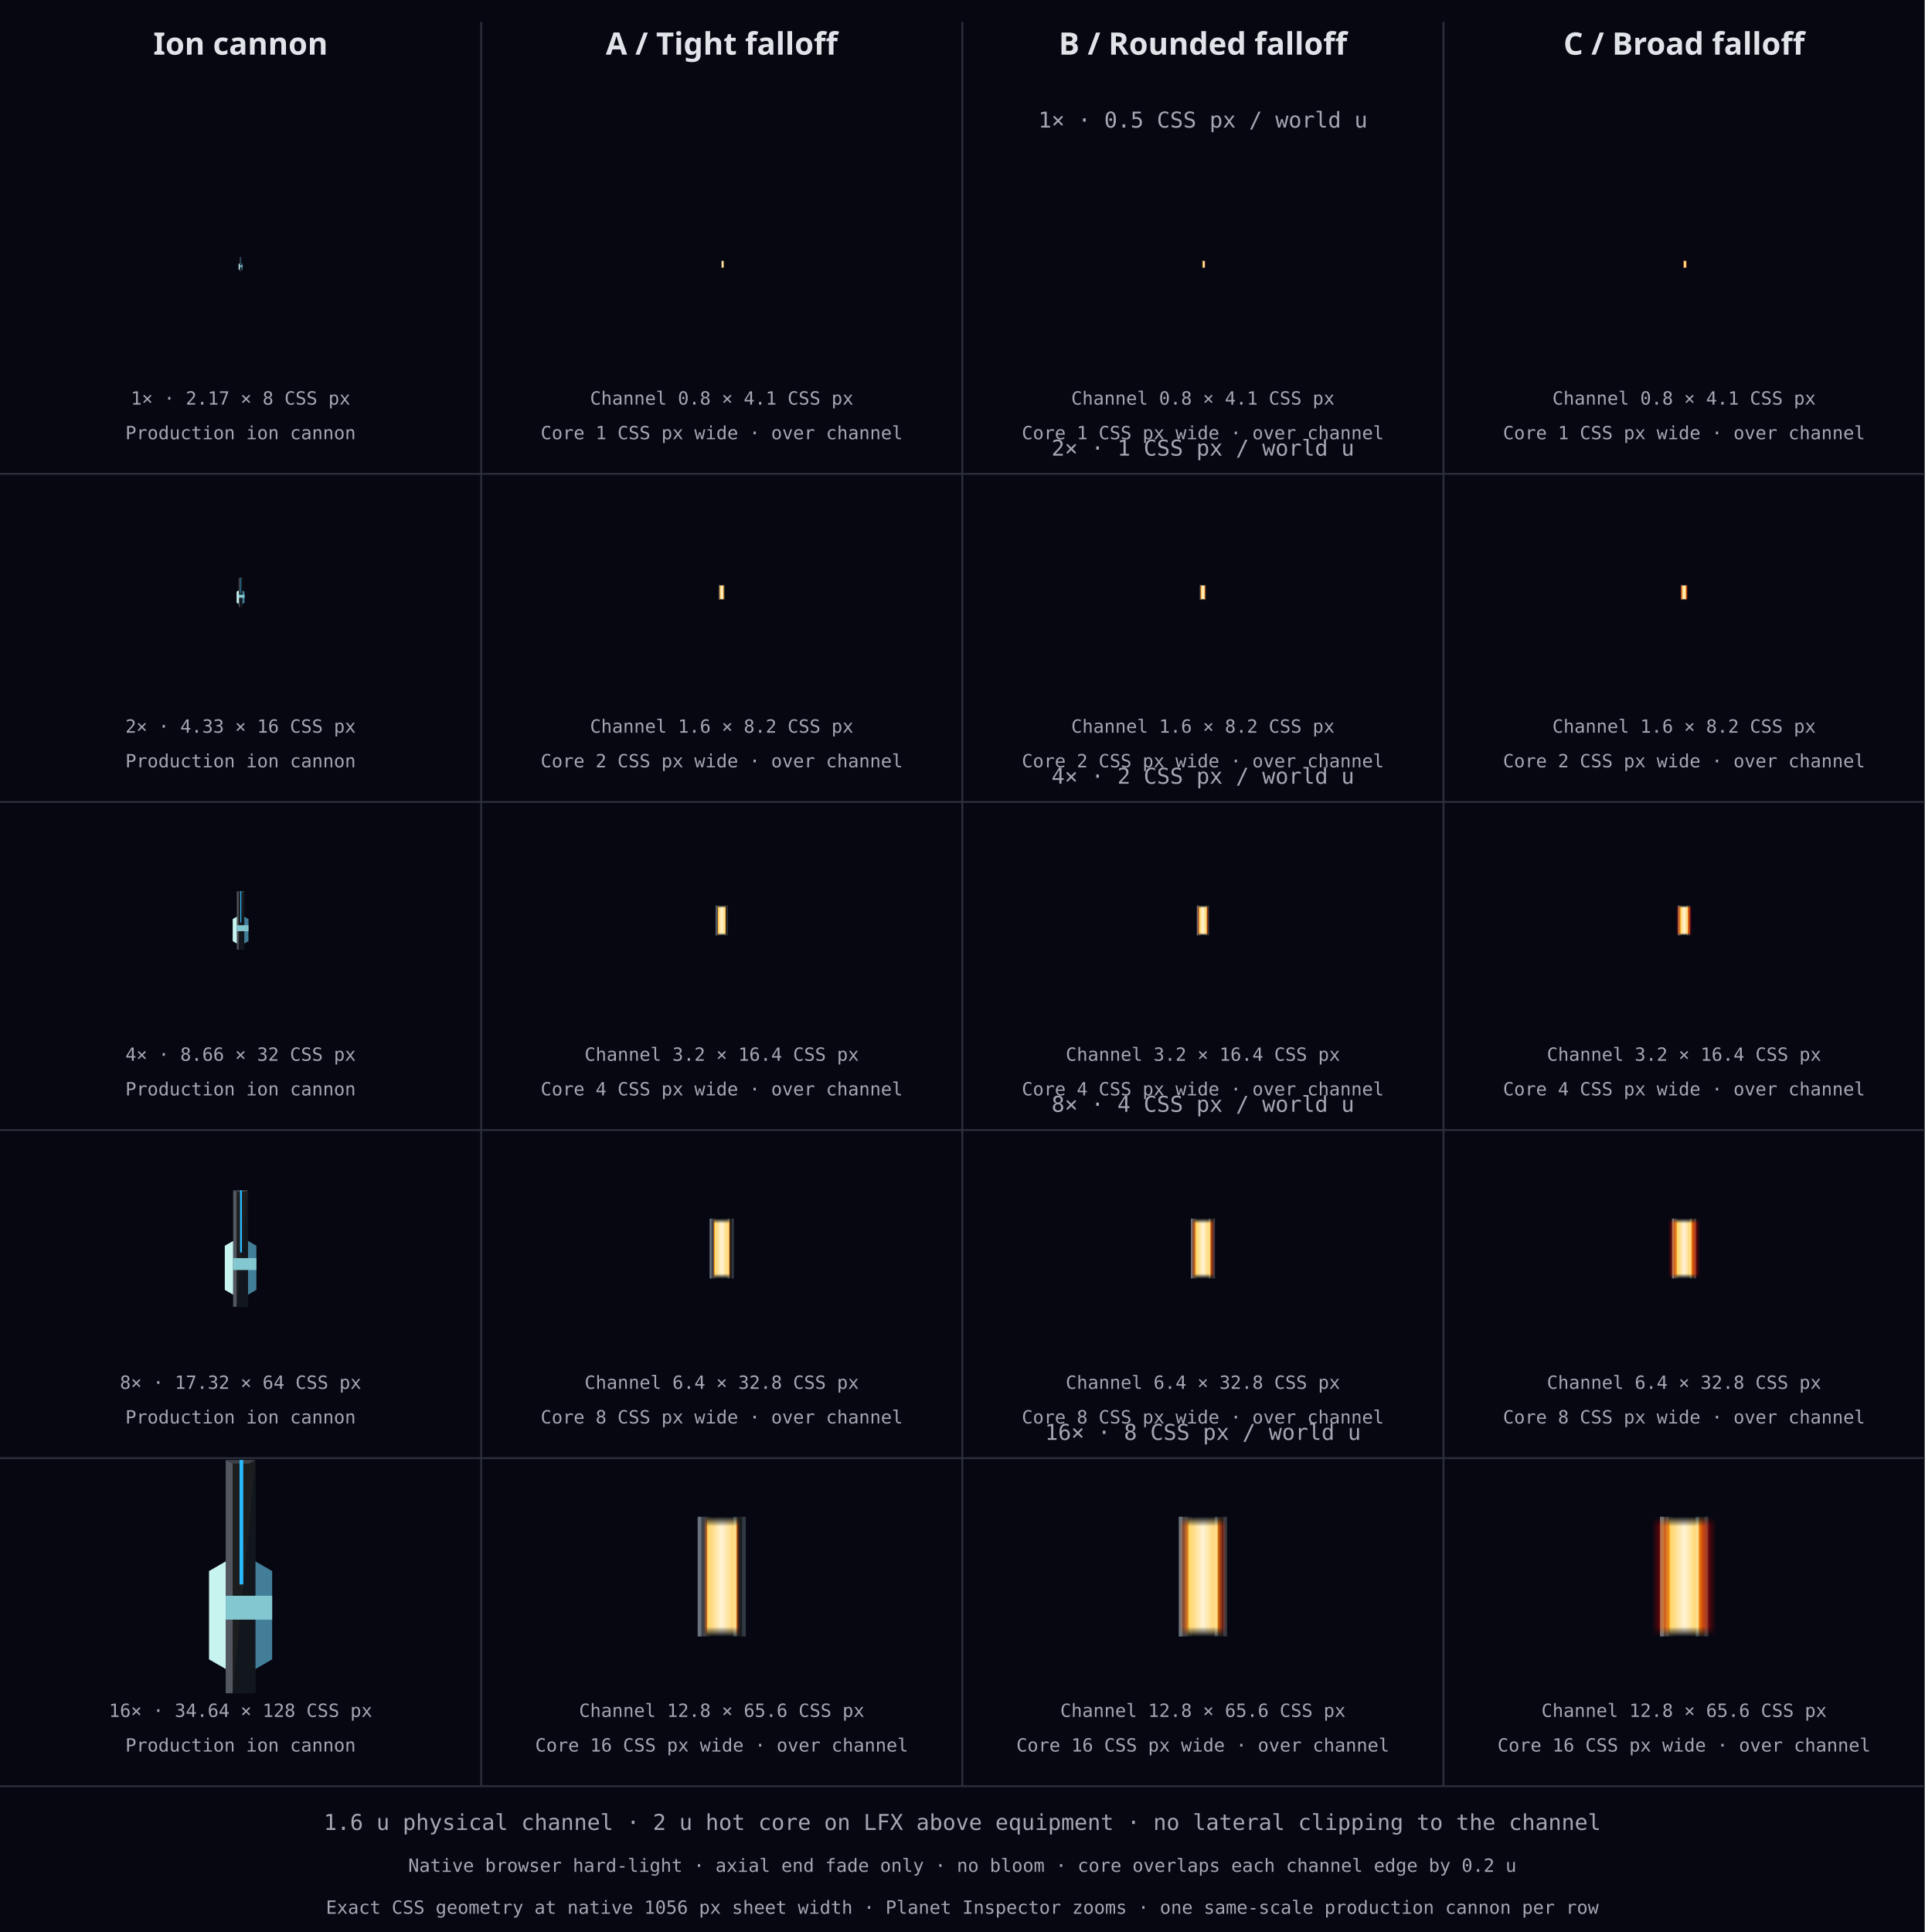
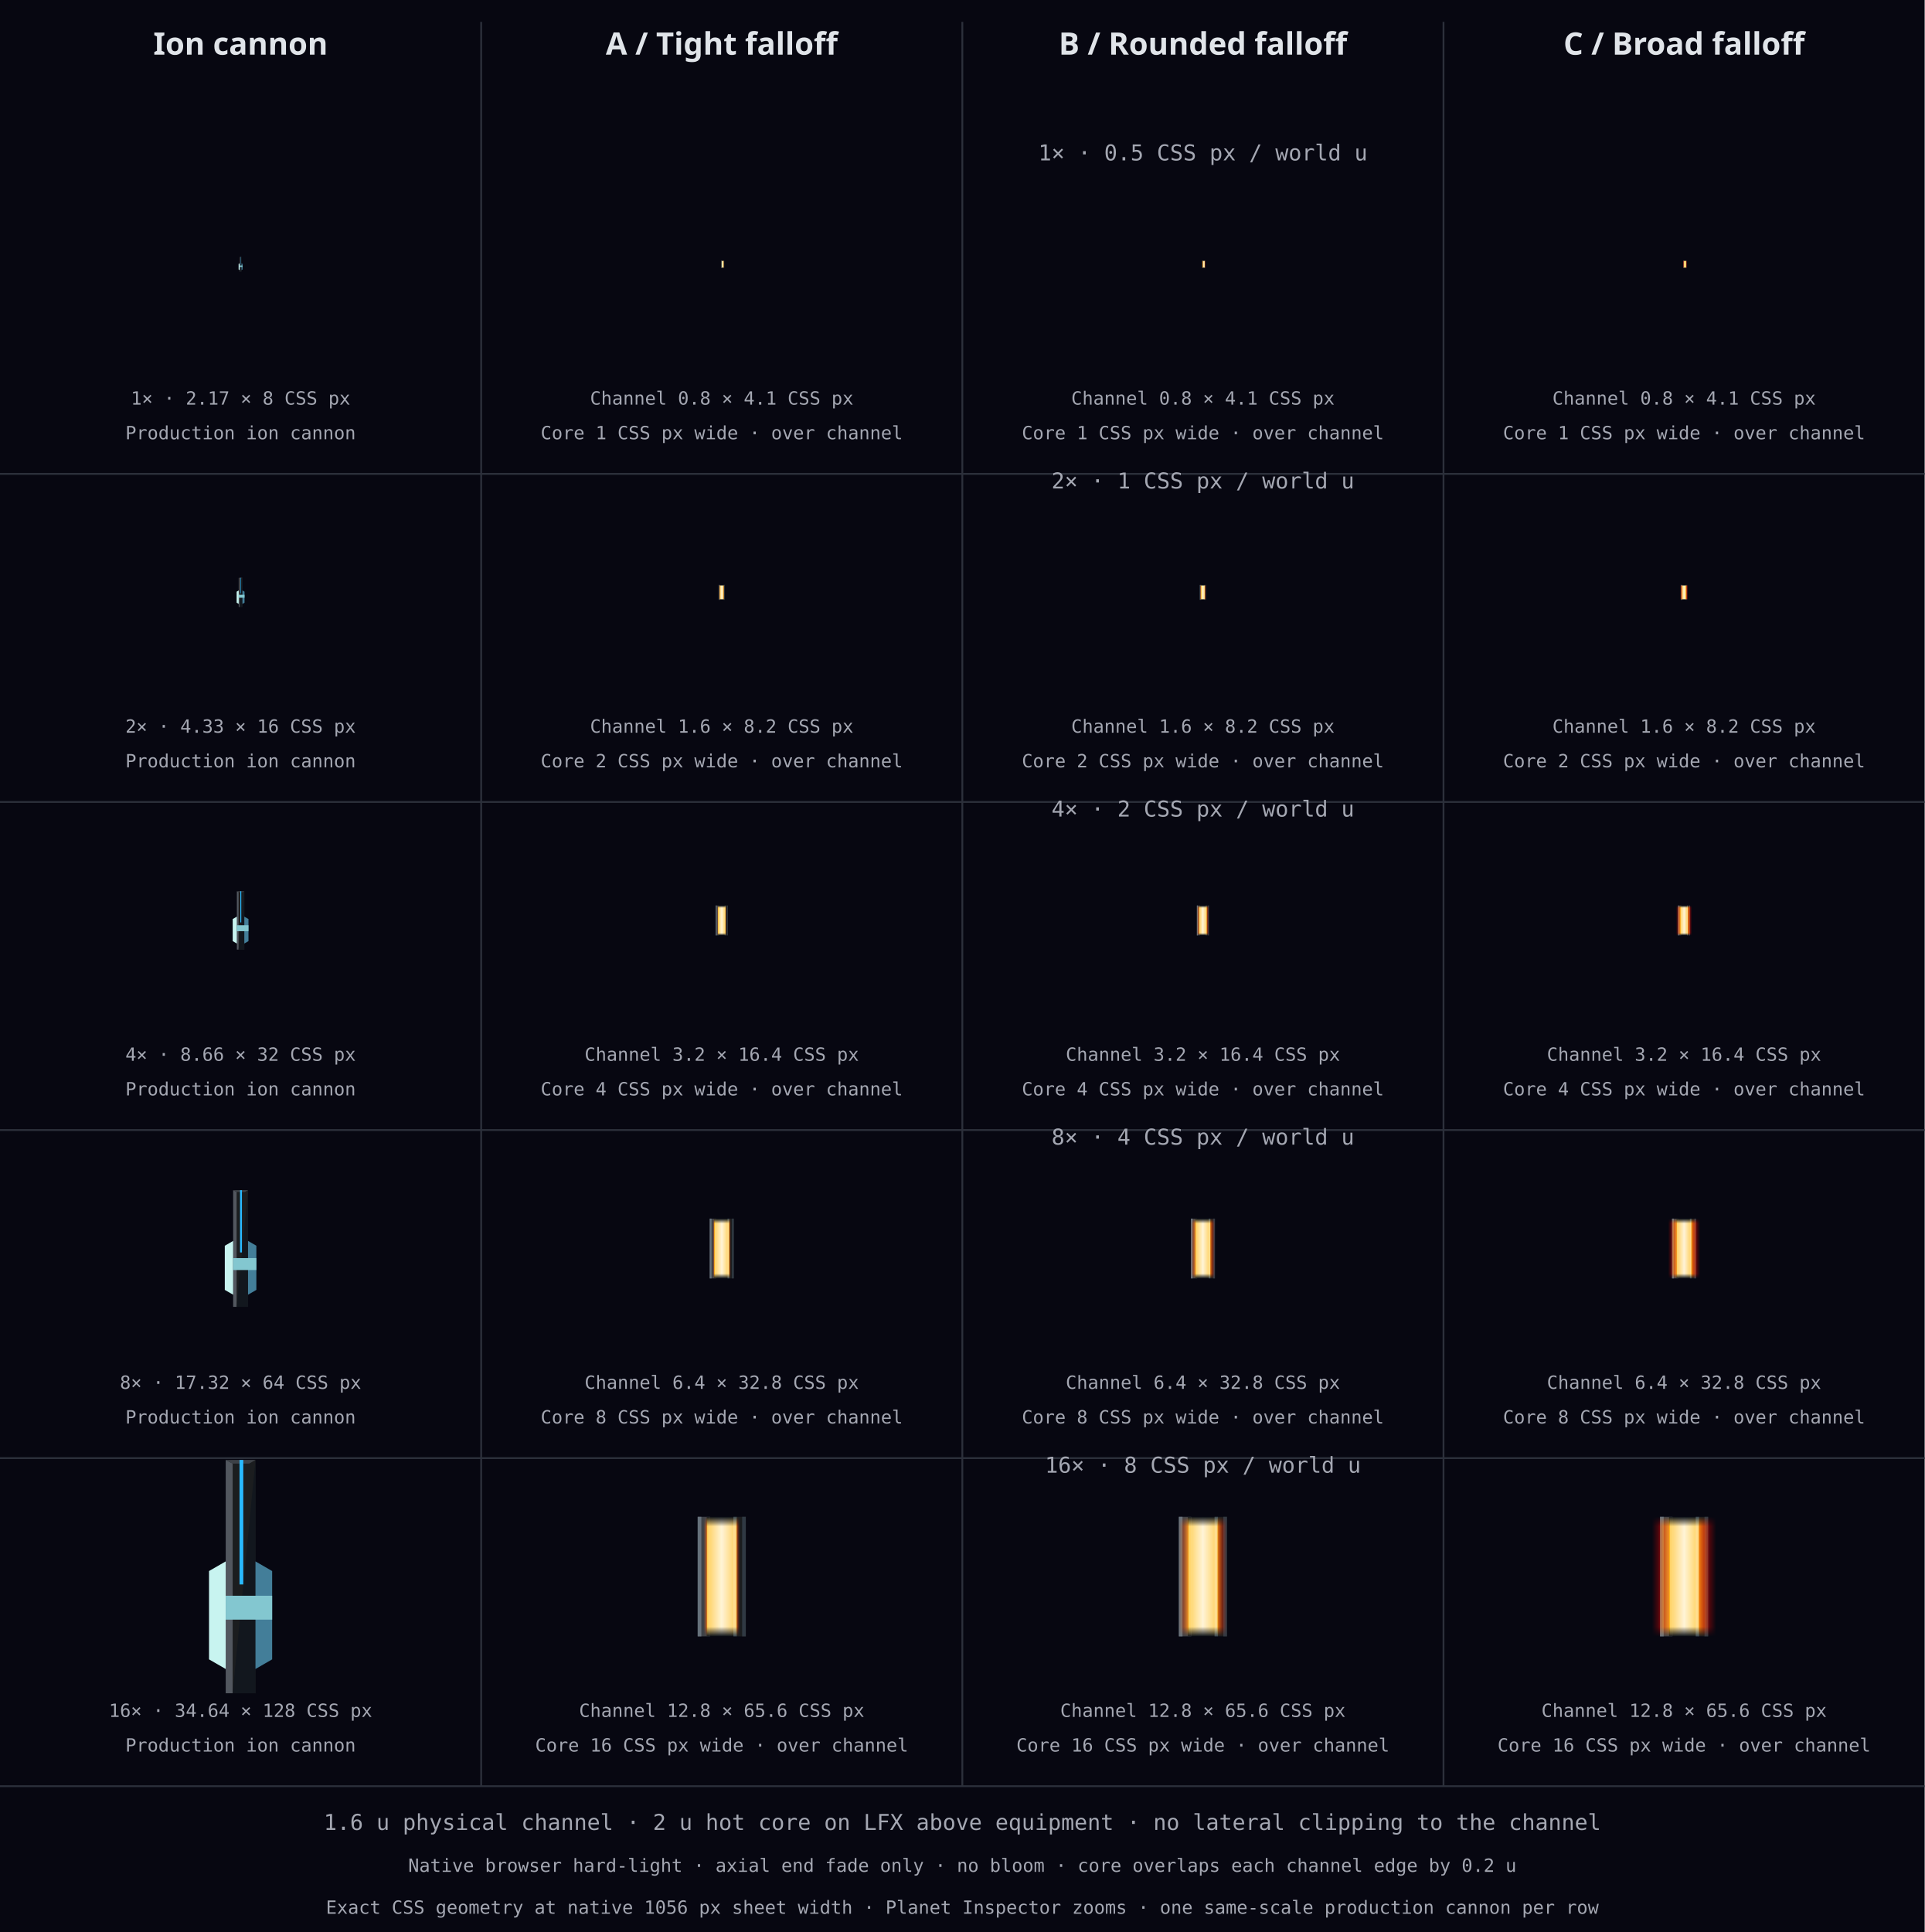
<svg xmlns="http://www.w3.org/2000/svg" width="1056" height="1060" viewBox="0 0 1056 1060" role="img" aria-labelledby="title desc" style="isolation:isolate">
  <rect width="1056" height="1060" fill="#070711" />
  <style>
  text {
    font: 12px monospace;
    fill: #a4a7b2;
    text-anchor: middle;
  }
  .title {
    font: 600 17px sans-serif;
    fill: #e0e4e9;
  }
  .small {
    font-size: 10px;
  }
  .light {
    mix-blend-mode: hard-light;
  }
  .line {
    stroke: #2c303b;
    stroke-width: 1;
  }
  </style>
  <defs>
    <g id="world-section">
      <rect class="opening" x="-.8" y="-4.1" width="1.6" height="8.2" fill="#0b1017" />
      <path fill="#3d4147" d="M-1.65 -4.1H-.8V4.1H-1.65Z" />
      <path fill="#66717b" d="M-1.65 -4.1H-1.4V4.1H-1.65Z" />
      <path fill="#12171e" d="M-1.03 -4.1H-.8V4.1H-1.03Z" />
      <path fill="#1b1d1f" d="M.8 -4.1H1.65V4.1H.8Z" />
      <path fill="#344450" d="M.8 -4.1H1.03V4.1H.8Z" />
      <path fill="#303943" d="M1.4 -4.1H1.65V4.1H1.4Z" />
    </g>
    <g id="cannon-source">
      <path fill="#1b1d1f" d="M246.213 41.378h2.037v19.502h-2.037z" />
      <path fill="#3d4147" d="m247.721 41.684h-1.379l-.58 -.306h2.489z" />
      <path fill="#52575f" d="m245.762 41.378v19.502h.58l0 -19.196z" />
      <path fill="#12171e" d="m248.25 41.378l-1.908 19.502h1.908z" />
      <path fill="#29baff" d="M246.918 51.787V41.378h.313v10.409z" />
      <path fill="#c8f4f0" d="m245.762 49.86l-1.395 .805v7.384l1.395 .805z" />
      <path fill="#437e99" d="m248.25 49.86l1.395 .805v7.384l-1.395 .805z" />
      <path fill="#83c7d0" d="M245.762 52.732h3.883v1.996h-3.883z" />
    </g>
    <linearGradient id="core-colour" gradientUnits="userSpaceOnUse" x1="-1" y1="0" x2="1" y2="0">
      <stop offset="0" stop-color="#ffe6a5" />
      <stop offset=".5" stop-color="#fff9e9" />
      <stop offset="1" stop-color="#ffe6a5" />
    </linearGradient>
    <linearGradient id="tight" gradientUnits="userSpaceOnUse" x1="-2.2" y1="0" x2="2.2" y2="0">
      <stop offset="0.0" stop-color="#ff5c10" stop-opacity="0" />
      <stop offset="0.216" stop-color="#ff961f" stop-opacity="0" />
      <stop offset="0.245" stop-color="#ff961f" stop-opacity="0.3" />
      <stop offset="0.273" stop-color="#ffbf40" stop-opacity="0.9" />
      <stop offset="0.727" stop-color="#ffbf40" stop-opacity="0.9" />
      <stop offset="0.755" stop-color="#ff961f" stop-opacity="0.3" />
      <stop offset="0.784" stop-color="#ff961f" stop-opacity="0" />
      <stop offset="1.0" stop-color="#ff5c10" stop-opacity="0" />
    </linearGradient>
    <linearGradient id="rounded" gradientUnits="userSpaceOnUse" x1="-2.2" y1="0" x2="2.2" y2="0">
      <stop offset="0.0" stop-color="#ff5c10" stop-opacity="0" />
      <stop offset="0.125" stop-color="#ff5c10" stop-opacity="0" />
      <stop offset="0.205" stop-color="#ff961f" stop-opacity="0.45" />
      <stop offset="0.273" stop-color="#ffbf40" stop-opacity="0.9" />
      <stop offset="0.727" stop-color="#ffbf40" stop-opacity="0.9" />
      <stop offset="0.795" stop-color="#ff961f" stop-opacity="0.45" />
      <stop offset="0.875" stop-color="#ff5c10" stop-opacity="0" />
      <stop offset="1.0" stop-color="#ff5c10" stop-opacity="0" />
    </linearGradient>
    <linearGradient id="broad" gradientUnits="userSpaceOnUse" x1="-2.2" y1="0" x2="2.2" y2="0">
      <stop offset="0.0" stop-color="#ff5c10" stop-opacity="0" />
      <stop offset="0.091" stop-color="#ff5c10" stop-opacity="0.25" />
      <stop offset="0.182" stop-color="#ff961f" stop-opacity="0.7" />
      <stop offset="0.273" stop-color="#ffbf40" stop-opacity="0.95" />
      <stop offset="0.727" stop-color="#ffbf40" stop-opacity="0.95" />
      <stop offset="0.818" stop-color="#ff961f" stop-opacity="0.7" />
      <stop offset="0.909" stop-color="#ff5c10" stop-opacity="0.25" />
      <stop offset="1.0" stop-color="#ff5c10" stop-opacity="0" />
    </linearGradient>
    <linearGradient id="axial-fade" gradientUnits="userSpaceOnUse" x1="0" y1="-4.1" x2="0" y2="4.1">
      <stop offset="0" stop-color="white" stop-opacity="0" />
      <stop offset=".08" stop-color="white" />
      <stop offset=".92" stop-color="white" />
      <stop offset="1" stop-color="white" stop-opacity="0" />
    </linearGradient>
    <mask id="ends" maskUnits="userSpaceOnUse" x="-3" y="-4.1" width="6" height="8.2">
      <rect x="-3" y="-4.1" width="6" height="8.2" fill="url(#axial-fade)" />
    </mask>
  </defs>
  <text x="132" y="30" class="title">Ion cannon</text>
  <text x="396" y="30" class="title">A / Tight falloff</text>
  <text x="660" y="30" class="title">B / Rounded falloff</text>
  <text x="924" y="30" class="title">C / Broad falloff</text>
-   <text x="660" y="70">1× · 0.5 CSS px / world u</text>
+   <text x="660" y="88">1× · 0.5 CSS px / world u</text>
  <g id="ion-1" transform="translate(132 145) scale(0.4102186) translate(-247.0059 -51.12917)">
    <use href="#cannon-source" />
  </g>
  <text x="132" y="222" class="small">1× · 2.17 × 8 CSS px</text>
  <text x="132" y="241" class="small">Production ion cannon</text>
  <g id="sample-tight-1" style="isolation:isolate" transform="translate(396.5 145) scale(0.5)">
    <rect x="-2.5" y="-4.1" width="5" height="8.2" fill="#070711" />
    <rect class="channel-measure" x="-.8" y="-4.1" width="1.6" height="8.2" fill="none" />
    <use href="#world-section" />
    <g class="light" mask="url(#ends)">
      <rect x="-2.2" y="-4.1" width="4.4" height="8.2" fill="url(#tight)" />
      <rect class="hot-core" x="-1" y="-4.1" width="2" height="8.2" fill="url(#core-colour)" />
    </g>
  </g>
  <text x="396" y="222" class="small">Channel 0.8 × 4.1 CSS px</text>
  <text x="396" y="241" class="small">Core 1 CSS px wide · over channel</text>
  <g id="sample-rounded-1" style="isolation:isolate" transform="translate(660.5 145) scale(0.5)">
    <rect x="-2.5" y="-4.1" width="5" height="8.2" fill="#070711" />
    <rect class="channel-measure" x="-.8" y="-4.1" width="1.6" height="8.2" fill="none" />
    <use href="#world-section" />
    <g class="light" mask="url(#ends)">
      <rect x="-2.2" y="-4.1" width="4.4" height="8.2" fill="url(#rounded)" />
      <rect class="hot-core" x="-1" y="-4.1" width="2" height="8.2" fill="url(#core-colour)" />
    </g>
  </g>
  <text x="660" y="222" class="small">Channel 0.8 × 4.1 CSS px</text>
  <text x="660" y="241" class="small">Core 1 CSS px wide · over channel</text>
  <g id="sample-broad-1" style="isolation:isolate" transform="translate(924.5 145) scale(0.5)">
    <rect x="-2.5" y="-4.1" width="5" height="8.2" fill="#070711" />
    <rect class="channel-measure" x="-.8" y="-4.1" width="1.6" height="8.2" fill="none" />
    <use href="#world-section" />
    <g class="light" mask="url(#ends)">
      <rect x="-2.2" y="-4.1" width="4.4" height="8.2" fill="url(#broad)" />
      <rect class="hot-core" x="-1" y="-4.1" width="2" height="8.2" fill="url(#core-colour)" />
    </g>
  </g>
  <text x="924" y="222" class="small">Channel 0.8 × 4.1 CSS px</text>
  <text x="924" y="241" class="small">Core 1 CSS px wide · over channel</text>
  <path class="line" d="M0 260H1056" />
-   <text x="660" y="250">2× · 1 CSS px / world u</text>
+   <text x="660" y="268">2× · 1 CSS px / world u</text>
  <g id="ion-2" transform="translate(132 325) scale(0.8204372) translate(-247.0059 -51.12917)">
    <use href="#cannon-source" />
  </g>
  <text x="132" y="402" class="small">2× · 4.33 × 16 CSS px</text>
  <text x="132" y="421" class="small">Production ion cannon</text>
  <g id="sample-tight-2" style="isolation:isolate" transform="translate(396 325) scale(1.0)">
    <rect x="-2.5" y="-4.1" width="5" height="8.2" fill="#070711" />
    <rect class="channel-measure" x="-.8" y="-4.1" width="1.6" height="8.2" fill="none" />
    <use href="#world-section" />
    <g class="light" mask="url(#ends)">
      <rect x="-2.2" y="-4.1" width="4.4" height="8.2" fill="url(#tight)" />
      <rect class="hot-core" x="-1" y="-4.1" width="2" height="8.2" fill="url(#core-colour)" />
    </g>
  </g>
  <text x="396" y="402" class="small">Channel 1.6 × 8.2 CSS px</text>
  <text x="396" y="421" class="small">Core 2 CSS px wide · over channel</text>
  <g id="sample-rounded-2" style="isolation:isolate" transform="translate(660 325) scale(1.0)">
    <rect x="-2.5" y="-4.1" width="5" height="8.2" fill="#070711" />
    <rect class="channel-measure" x="-.8" y="-4.1" width="1.6" height="8.2" fill="none" />
    <use href="#world-section" />
    <g class="light" mask="url(#ends)">
      <rect x="-2.2" y="-4.1" width="4.4" height="8.2" fill="url(#rounded)" />
      <rect class="hot-core" x="-1" y="-4.1" width="2" height="8.2" fill="url(#core-colour)" />
    </g>
  </g>
  <text x="660" y="402" class="small">Channel 1.6 × 8.2 CSS px</text>
  <text x="660" y="421" class="small">Core 2 CSS px wide · over channel</text>
  <g id="sample-broad-2" style="isolation:isolate" transform="translate(924 325) scale(1.0)">
    <rect x="-2.5" y="-4.1" width="5" height="8.2" fill="#070711" />
    <rect class="channel-measure" x="-.8" y="-4.1" width="1.6" height="8.2" fill="none" />
    <use href="#world-section" />
    <g class="light" mask="url(#ends)">
      <rect x="-2.2" y="-4.1" width="4.4" height="8.2" fill="url(#broad)" />
      <rect class="hot-core" x="-1" y="-4.1" width="2" height="8.2" fill="url(#core-colour)" />
    </g>
  </g>
  <text x="924" y="402" class="small">Channel 1.6 × 8.2 CSS px</text>
  <text x="924" y="421" class="small">Core 2 CSS px wide · over channel</text>
  <path class="line" d="M0 440H1056" />
-   <text x="660" y="430">4× · 2 CSS px / world u</text>
+   <text x="660" y="448">4× · 2 CSS px / world u</text>
  <g id="ion-4" transform="translate(132 505) scale(1.640874) translate(-247.0059 -51.12917)">
    <use href="#cannon-source" />
  </g>
  <text x="132" y="582" class="small">4× · 8.66 × 32 CSS px</text>
  <text x="132" y="601" class="small">Production ion cannon</text>
  <g id="sample-tight-4" style="isolation:isolate" transform="translate(396 505) scale(2.0)">
    <rect x="-2.5" y="-4.1" width="5" height="8.2" fill="#070711" />
    <rect class="channel-measure" x="-.8" y="-4.1" width="1.6" height="8.2" fill="none" />
    <use href="#world-section" />
    <g class="light" mask="url(#ends)">
      <rect x="-2.2" y="-4.1" width="4.4" height="8.2" fill="url(#tight)" />
      <rect class="hot-core" x="-1" y="-4.1" width="2" height="8.2" fill="url(#core-colour)" />
    </g>
  </g>
  <text x="396" y="582" class="small">Channel 3.2 × 16.4 CSS px</text>
  <text x="396" y="601" class="small">Core 4 CSS px wide · over channel</text>
  <g id="sample-rounded-4" style="isolation:isolate" transform="translate(660 505) scale(2.0)">
    <rect x="-2.5" y="-4.1" width="5" height="8.2" fill="#070711" />
    <rect class="channel-measure" x="-.8" y="-4.1" width="1.6" height="8.2" fill="none" />
    <use href="#world-section" />
    <g class="light" mask="url(#ends)">
      <rect x="-2.2" y="-4.1" width="4.4" height="8.2" fill="url(#rounded)" />
      <rect class="hot-core" x="-1" y="-4.1" width="2" height="8.2" fill="url(#core-colour)" />
    </g>
  </g>
  <text x="660" y="582" class="small">Channel 3.2 × 16.4 CSS px</text>
  <text x="660" y="601" class="small">Core 4 CSS px wide · over channel</text>
  <g id="sample-broad-4" style="isolation:isolate" transform="translate(924 505) scale(2.0)">
    <rect x="-2.5" y="-4.1" width="5" height="8.2" fill="#070711" />
    <rect class="channel-measure" x="-.8" y="-4.1" width="1.6" height="8.2" fill="none" />
    <use href="#world-section" />
    <g class="light" mask="url(#ends)">
      <rect x="-2.2" y="-4.1" width="4.4" height="8.2" fill="url(#broad)" />
      <rect class="hot-core" x="-1" y="-4.1" width="2" height="8.2" fill="url(#core-colour)" />
    </g>
  </g>
  <text x="924" y="582" class="small">Channel 3.2 × 16.4 CSS px</text>
  <text x="924" y="601" class="small">Core 4 CSS px wide · over channel</text>
  <path class="line" d="M0 620H1056" />
-   <text x="660" y="610">8× · 4 CSS px / world u</text>
+   <text x="660" y="628">8× · 4 CSS px / world u</text>
  <g id="ion-8" transform="translate(132 685) scale(3.281749) translate(-247.0059 -51.12917)">
    <use href="#cannon-source" />
  </g>
  <text x="132" y="762" class="small">8× · 17.32 × 64 CSS px</text>
  <text x="132" y="781" class="small">Production ion cannon</text>
  <g id="sample-tight-8" style="isolation:isolate" transform="translate(396 685) scale(4.0)">
    <rect x="-2.5" y="-4.1" width="5" height="8.2" fill="#070711" />
    <rect class="channel-measure" x="-.8" y="-4.1" width="1.6" height="8.2" fill="none" />
    <use href="#world-section" />
    <g class="light" mask="url(#ends)">
      <rect x="-2.2" y="-4.1" width="4.4" height="8.2" fill="url(#tight)" />
      <rect class="hot-core" x="-1" y="-4.1" width="2" height="8.2" fill="url(#core-colour)" />
    </g>
  </g>
  <text x="396" y="762" class="small">Channel 6.4 × 32.8 CSS px</text>
  <text x="396" y="781" class="small">Core 8 CSS px wide · over channel</text>
  <g id="sample-rounded-8" style="isolation:isolate" transform="translate(660 685) scale(4.0)">
    <rect x="-2.5" y="-4.1" width="5" height="8.2" fill="#070711" />
    <rect class="channel-measure" x="-.8" y="-4.1" width="1.6" height="8.2" fill="none" />
    <use href="#world-section" />
    <g class="light" mask="url(#ends)">
      <rect x="-2.2" y="-4.1" width="4.4" height="8.2" fill="url(#rounded)" />
      <rect class="hot-core" x="-1" y="-4.1" width="2" height="8.2" fill="url(#core-colour)" />
    </g>
  </g>
  <text x="660" y="762" class="small">Channel 6.4 × 32.8 CSS px</text>
  <text x="660" y="781" class="small">Core 8 CSS px wide · over channel</text>
  <g id="sample-broad-8" style="isolation:isolate" transform="translate(924 685) scale(4.0)">
    <rect x="-2.5" y="-4.1" width="5" height="8.2" fill="#070711" />
    <rect class="channel-measure" x="-.8" y="-4.1" width="1.6" height="8.2" fill="none" />
    <use href="#world-section" />
    <g class="light" mask="url(#ends)">
      <rect x="-2.2" y="-4.1" width="4.4" height="8.2" fill="url(#broad)" />
      <rect class="hot-core" x="-1" y="-4.1" width="2" height="8.2" fill="url(#core-colour)" />
    </g>
  </g>
  <text x="924" y="762" class="small">Channel 6.4 × 32.8 CSS px</text>
  <text x="924" y="781" class="small">Core 8 CSS px wide · over channel</text>
  <path class="line" d="M0 800H1056" />
-   <text x="660" y="790">16× · 8 CSS px / world u</text>
+   <text x="660" y="808">16× · 8 CSS px / world u</text>
  <g id="ion-16" transform="translate(132 865) scale(6.563498) translate(-247.0059 -51.12917)">
    <use href="#cannon-source" />
  </g>
  <text x="132" y="942" class="small">16× · 34.64 × 128 CSS px</text>
  <text x="132" y="961" class="small">Production ion cannon</text>
  <g id="sample-tight-16" style="isolation:isolate" transform="translate(396 865) scale(8.0)">
    <rect x="-2.5" y="-4.1" width="5" height="8.2" fill="#070711" />
    <rect class="channel-measure" x="-.8" y="-4.1" width="1.6" height="8.2" fill="none" />
    <use href="#world-section" />
    <g class="light" mask="url(#ends)">
      <rect x="-2.2" y="-4.1" width="4.4" height="8.2" fill="url(#tight)" />
      <rect class="hot-core" x="-1" y="-4.1" width="2" height="8.2" fill="url(#core-colour)" />
    </g>
  </g>
  <text x="396" y="942" class="small">Channel 12.8 × 65.6 CSS px</text>
  <text x="396" y="961" class="small">Core 16 CSS px wide · over channel</text>
  <g id="sample-rounded-16" style="isolation:isolate" transform="translate(660 865) scale(8.0)">
    <rect x="-2.5" y="-4.1" width="5" height="8.2" fill="#070711" />
    <rect class="channel-measure" x="-.8" y="-4.1" width="1.6" height="8.2" fill="none" />
    <use href="#world-section" />
    <g class="light" mask="url(#ends)">
      <rect x="-2.2" y="-4.1" width="4.4" height="8.2" fill="url(#rounded)" />
      <rect class="hot-core" x="-1" y="-4.1" width="2" height="8.2" fill="url(#core-colour)" />
    </g>
  </g>
  <text x="660" y="942" class="small">Channel 12.8 × 65.6 CSS px</text>
  <text x="660" y="961" class="small">Core 16 CSS px wide · over channel</text>
  <g id="sample-broad-16" style="isolation:isolate" transform="translate(924 865) scale(8.0)">
    <rect x="-2.5" y="-4.1" width="5" height="8.2" fill="#070711" />
    <rect class="channel-measure" x="-.8" y="-4.1" width="1.6" height="8.2" fill="none" />
    <use href="#world-section" />
    <g class="light" mask="url(#ends)">
      <rect x="-2.2" y="-4.1" width="4.4" height="8.2" fill="url(#broad)" />
      <rect class="hot-core" x="-1" y="-4.1" width="2" height="8.2" fill="url(#core-colour)" />
    </g>
  </g>
  <text x="924" y="942" class="small">Channel 12.8 × 65.6 CSS px</text>
  <text x="924" y="961" class="small">Core 16 CSS px wide · over channel</text>
  <path class="line" d="M0 980H1056" />
  <path class="line" d="M264 12V980M528 12V980M792 12V980" />
  <text x="528" y="1004">
    1.6 u physical channel · 2 u hot core on LFX above equipment · no lateral
    clipping to the channel
  </text>
  <text x="528" y="1027" class="small">
    Native browser hard-light · axial end fade only · no bloom · core overlaps
    each channel edge by 0.2 u
  </text>
  <text x="528" y="1050" class="small">
    Exact CSS geometry at native 1056 px sheet width · Planet Inspector zooms ·
    one same-scale production cannon per row
  </text>
</svg>
